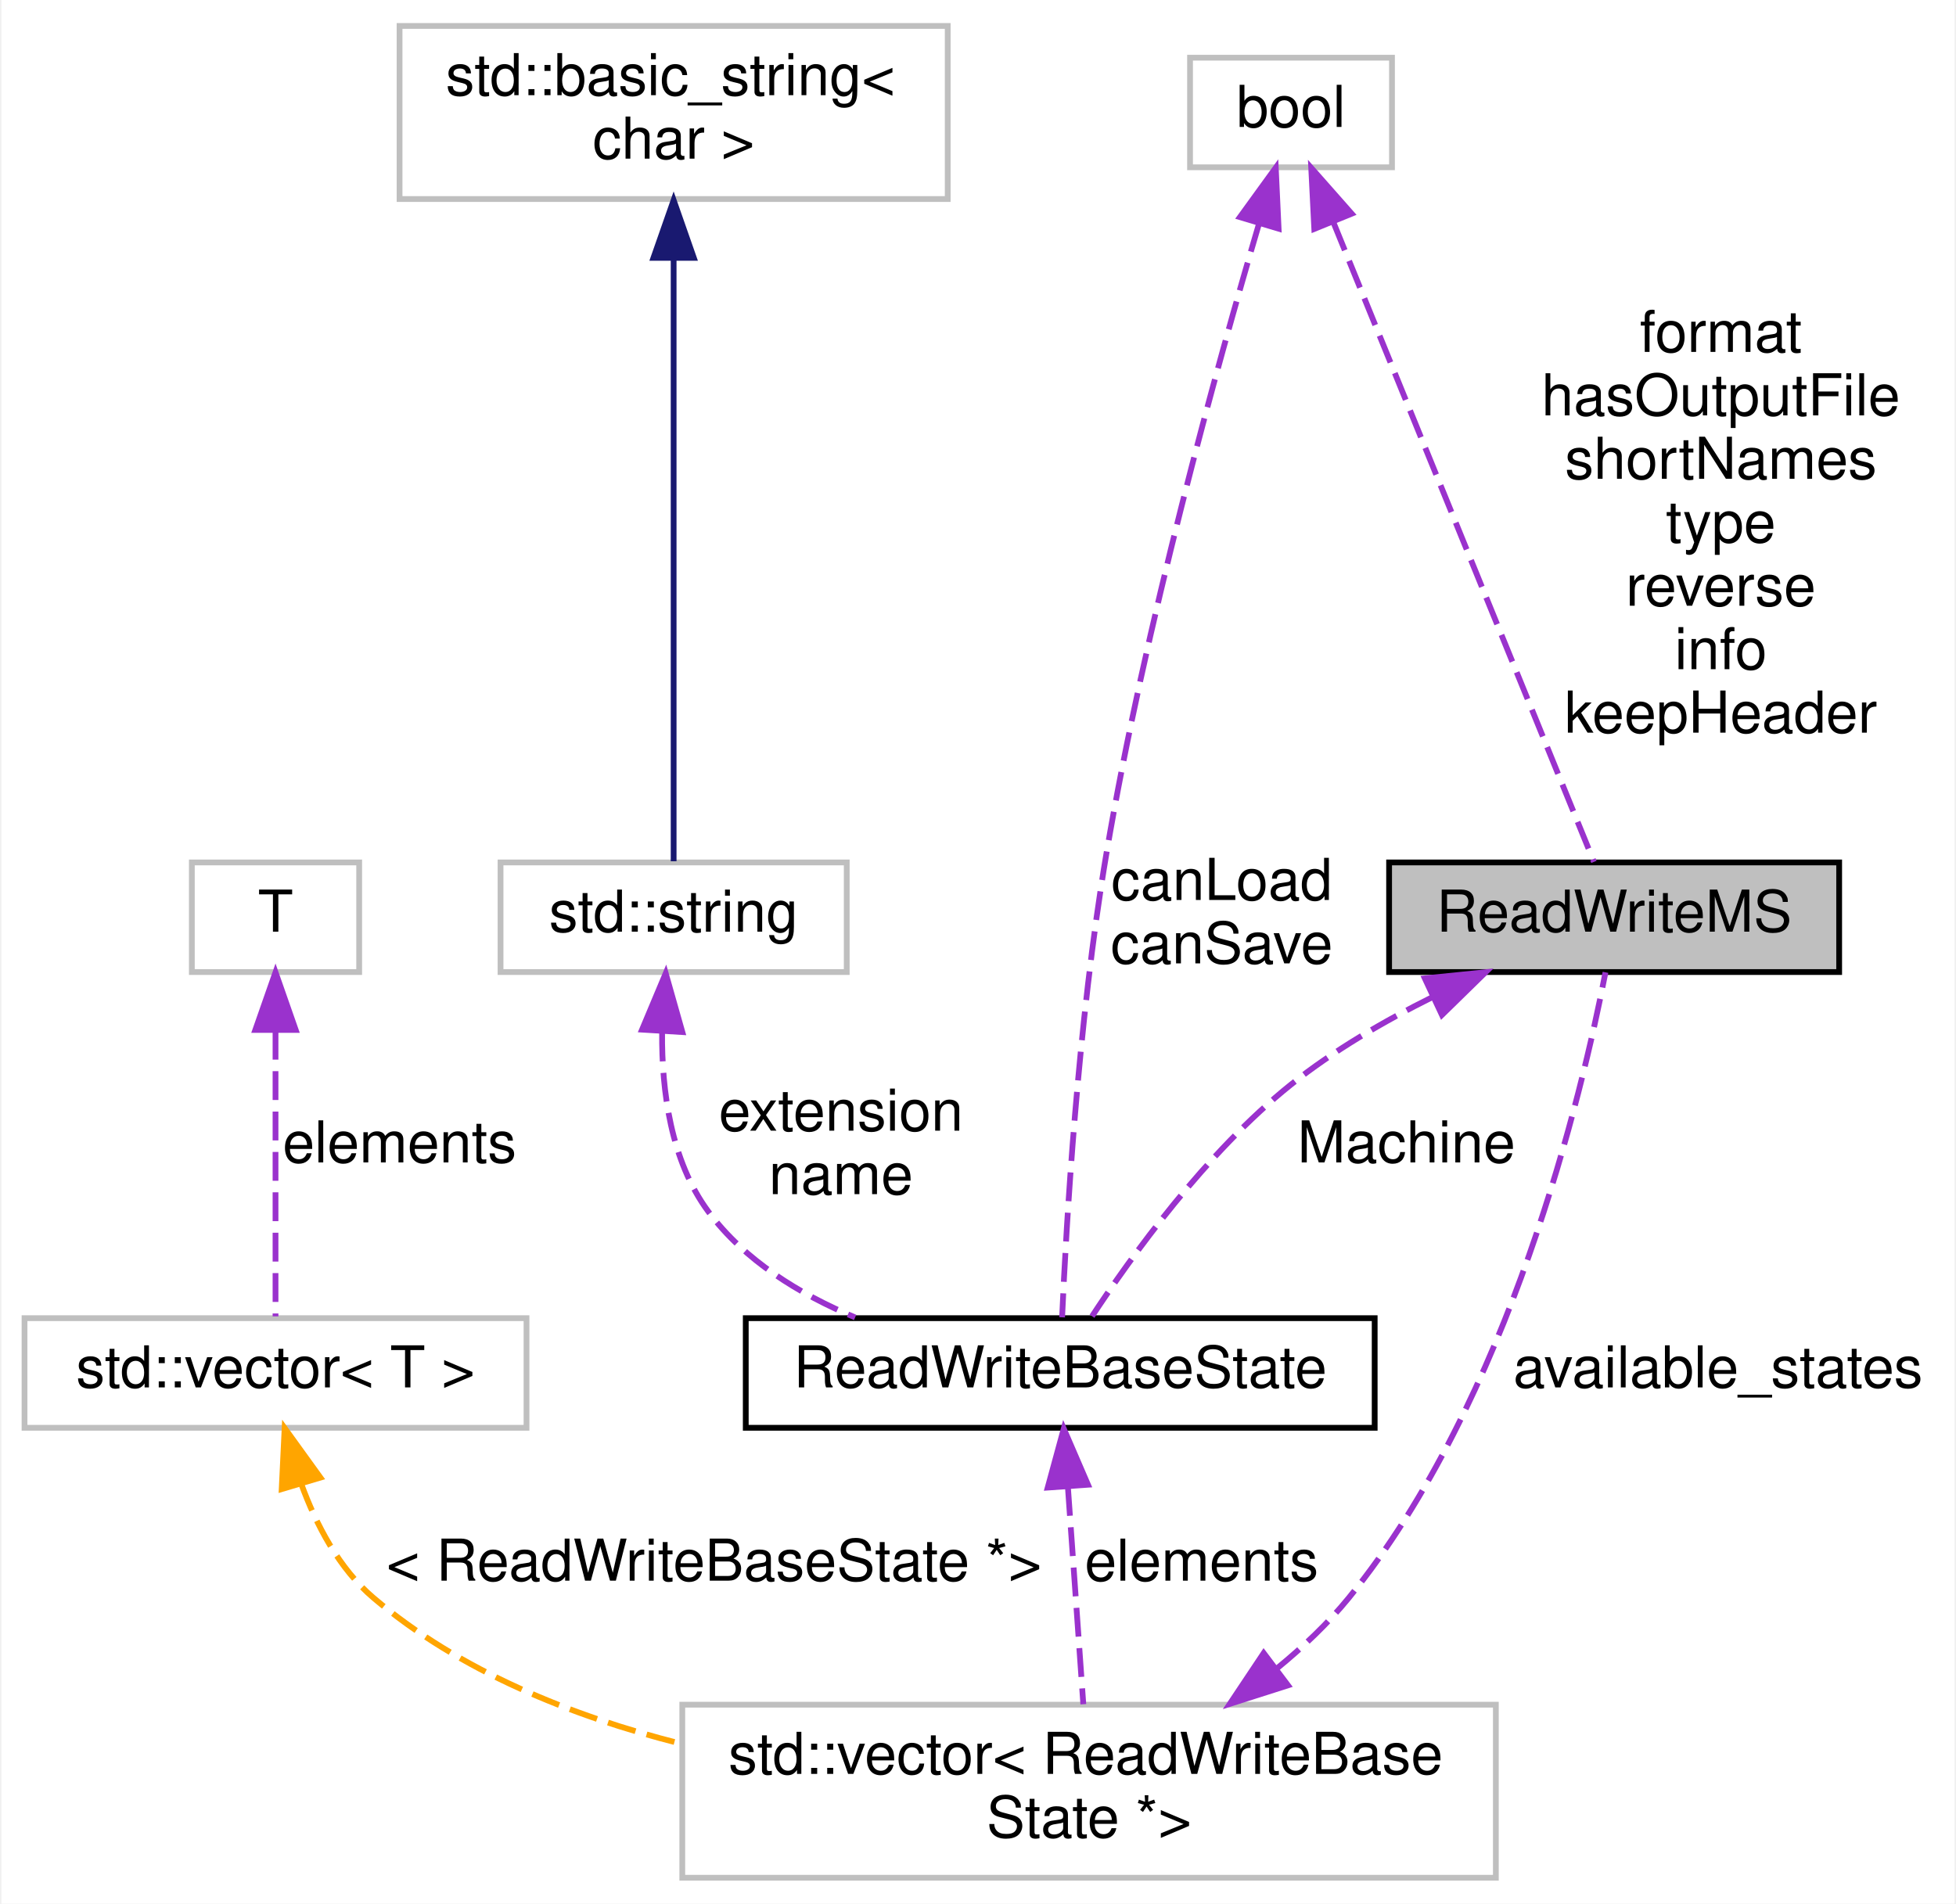
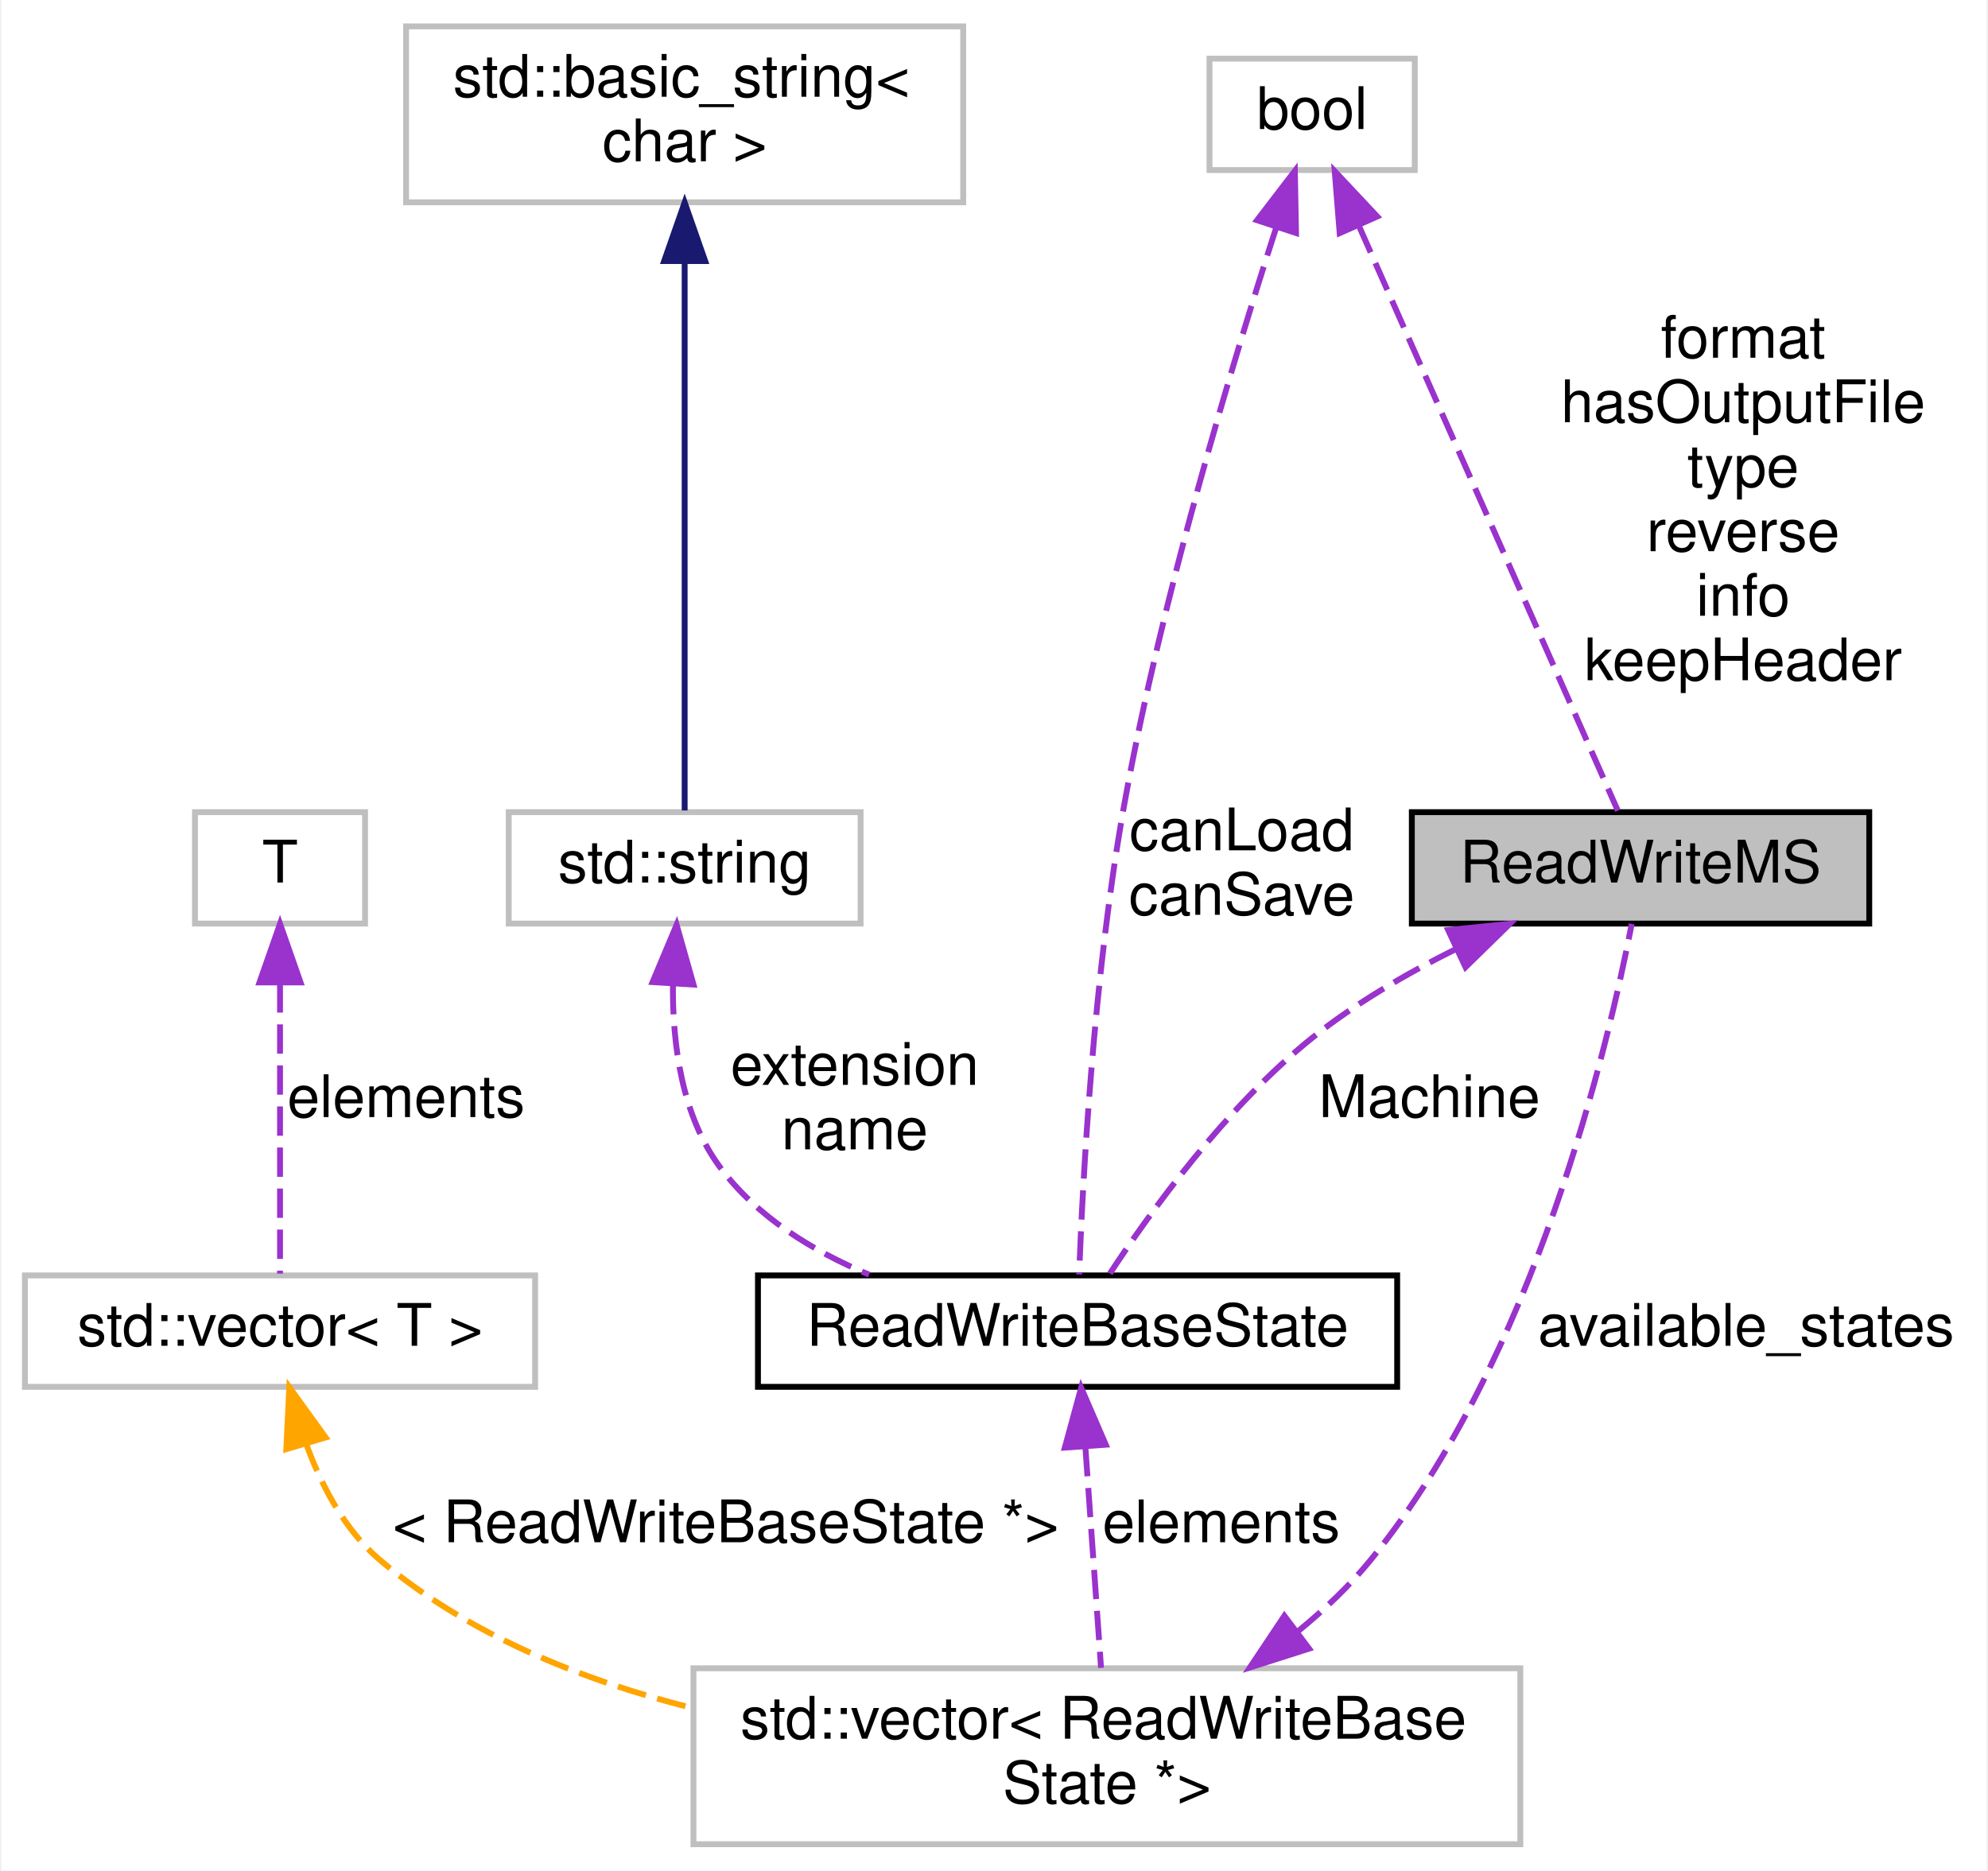
- <svg xmlns="http://www.w3.org/2000/svg" xmlns:xlink="http://www.w3.org/1999/xlink" width="339pt" height="330pt" viewBox="0.00 0.00 338.50 330.00">
-   <g id="graph0" class="graph" transform="scale(1 1) rotate(0) translate(4 326)">
-     <polygon fill="white" stroke="none" points="-4,4 -4,-326 334.5,-326 334.5,4 -4,4" />
+ <svg xmlns="http://www.w3.org/2000/svg" xmlns:xlink="http://www.w3.org/1999/xlink" width="339pt" height="319pt" viewBox="0.00 0.00 338.50 319.00">
+   <g id="graph0" class="graph" transform="scale(1 1) rotate(0) translate(4 315)">
+     <polygon fill="white" stroke="none" points="-4,4 -4,-315 334.5,-315 334.5,4 -4,4" />
    <g id="node1" class="node">
      <polygon fill="#bfbfbf" stroke="black" points="236.5,-157.5 236.5,-176.5 314.5,-176.5 314.5,-157.5 236.5,-157.5" />
      <text text-anchor="middle" x="275.5" y="-164.5" font-family="Helvetica,sans-Serif" font-size="10.00">ReadWriteMS</text>
    </g>
    <g id="node3" class="node">
      <g id="a_node3">
        <a xlink:href="class_read_write_base_state.html" target="_top" xlink:title="Abstract class that represent a format. Formats must inherit from this class and will be handled by R...">
          <polygon fill="white" stroke="black" points="125,-78.5 125,-97.5 234,-97.5 234,-78.5 125,-78.5" />
          <text text-anchor="middle" x="179.5" y="-85.5" font-family="Helvetica,sans-Serif" font-size="10.00">ReadWriteBaseState</text>
        </a>
      </g>
    </g>
    <g id="edge6" class="edge">
      <path fill="none" stroke="#9a32cd" stroke-dasharray="5,2" d="M244.003,-153.151C235.607,-148.972 226.838,-143.872 219.5,-138 204.753,-126.198 191.766,-108.136 184.83,-97.553" />
      <polygon fill="#9a32cd" stroke="#9a32cd" points="242.688,-156.4 253.229,-157.47 245.656,-150.06 242.688,-156.4" />
      <text text-anchor="middle" x="239.5" y="-124.5" font-family="Helvetica,sans-Serif" font-size="10.00"> Machine</text>
    </g>
    <g id="node2" class="node">
      <polygon fill="white" stroke="#bfbfbf" points="114,-0.5 114,-30.5 255,-30.5 255,-0.5 114,-0.5" />
      <text text-anchor="start" x="122" y="-18.5" font-family="Helvetica,sans-Serif" font-size="10.00">std::vector&lt; ReadWriteBase</text>
      <text text-anchor="middle" x="184.5" y="-7.5" font-family="Helvetica,sans-Serif" font-size="10.00">State *&gt;</text>
    </g>
    <g id="edge1" class="edge">
      <path fill="none" stroke="#9a32cd" stroke-dasharray="5,2" d="M217.111,-36.831C221.621,-40.523 225.925,-44.61 229.5,-49 257.476,-83.358 270.008,-136.796 273.999,-157.45" />
      <polygon fill="#9a32cd" stroke="#9a32cd" points="218.976,-33.854 208.883,-30.633 214.764,-39.446 218.976,-33.854" />
      <text text-anchor="middle" x="293.5" y="-85.5" font-family="Helvetica,sans-Serif" font-size="10.00"> available_states</text>
    </g>
    <g id="edge2" class="edge">
      <path fill="none" stroke="#9a32cd" stroke-dasharray="5,2" d="M180.831,-68.236C181.67,-56.408 182.735,-41.383 183.502,-30.576" />
      <polygon fill="#9a32cd" stroke="#9a32cd" points="177.329,-68.133 180.113,-78.355 184.312,-68.628 177.329,-68.133" />
      <text text-anchor="middle" x="204" y="-52" font-family="Helvetica,sans-Serif" font-size="10.00"> elements</text>
    </g>
    <g id="node4" class="node">
      <g id="a_node4">
        <a xlink:title="STL class. ">
          <polygon fill="white" stroke="#bfbfbf" points="82.5,-157.5 82.5,-176.5 142.5,-176.5 142.5,-157.5 82.5,-157.5" />
          <text text-anchor="middle" x="112.5" y="-164.5" font-family="Helvetica,sans-Serif" font-size="10.00">std::string</text>
        </a>
      </g>
    </g>
    <g id="edge3" class="edge">
      <path fill="none" stroke="#9a32cd" stroke-dasharray="5,2" d="M110.501,-147.016C110.42,-136.908 112.004,-124.785 118.5,-116 124.766,-107.526 134.286,-101.665 143.953,-97.63" />
      <polygon fill="#9a32cd" stroke="#9a32cd" points="107.025,-147.519 111.126,-157.288 114.012,-147.094 107.025,-147.519" />
      <text text-anchor="middle" x="141.5" y="-130" font-family="Helvetica,sans-Serif" font-size="10.00"> extension</text>
      <text text-anchor="middle" x="141.5" y="-119" font-family="Helvetica,sans-Serif" font-size="10.00">name</text>
    </g>
    <g id="node5" class="node">
      <g id="a_node5">
        <a xlink:title="STL class. ">
-           <polygon fill="white" stroke="#bfbfbf" points="65,-291.5 65,-321.5 160,-321.5 160,-291.5 65,-291.5" />
-           <text text-anchor="start" x="73" y="-309.5" font-family="Helvetica,sans-Serif" font-size="10.00">std::basic_string&lt;</text>
-           <text text-anchor="middle" x="112.5" y="-298.5" font-family="Helvetica,sans-Serif" font-size="10.00"> char &gt;</text>
+           <polygon fill="white" stroke="#bfbfbf" points="65,-280.5 65,-310.5 160,-310.5 160,-280.5 65,-280.5" />
+           <text text-anchor="start" x="73" y="-298.5" font-family="Helvetica,sans-Serif" font-size="10.00">std::basic_string&lt;</text>
+           <text text-anchor="middle" x="112.5" y="-287.5" font-family="Helvetica,sans-Serif" font-size="10.00"> char &gt;</text>
        </a>
      </g>
    </g>
    <g id="edge4" class="edge">
-       <path fill="none" stroke="midnightblue" d="M112.5,-281.245C112.5,-250.034 112.5,-197.373 112.5,-176.701" />
-       <polygon fill="midnightblue" stroke="midnightblue" points="109,-281.303 112.5,-291.303 116,-281.303 109,-281.303" />
+       <path fill="none" stroke="midnightblue" d="M112.5,-270.135C112.5,-241.615 112.5,-195.86 112.5,-176.789" />
+       <polygon fill="midnightblue" stroke="midnightblue" points="109,-270.479 112.5,-280.479 116,-270.479 109,-270.479" />
    </g>
    <g id="node6" class="node">
-       <polygon fill="white" stroke="#bfbfbf" points="202,-297 202,-316 237,-316 237,-297 202,-297" />
-       <text text-anchor="middle" x="219.5" y="-304" font-family="Helvetica,sans-Serif" font-size="10.00">bool</text>
+       <polygon fill="white" stroke="#bfbfbf" points="202,-286 202,-305 237,-305 237,-286 202,-286" />
+       <text text-anchor="middle" x="219.5" y="-293" font-family="Helvetica,sans-Serif" font-size="10.00">bool</text>
    </g>
    <g id="edge9" class="edge">
-       <path fill="none" stroke="#9a32cd" stroke-dasharray="5,2" d="M226.929,-287.258C239.153,-257.245 263.043,-198.587 271.998,-176.598" />
-       <polygon fill="#9a32cd" stroke="#9a32cd" points="223.534,-286.317 223.003,-296.899 230.016,-288.958 223.534,-286.317" />
-       <text text-anchor="middle" x="294" y="-265" font-family="Helvetica,sans-Serif" font-size="10.00"> format</text>
-       <text text-anchor="middle" x="294" y="-254" font-family="Helvetica,sans-Serif" font-size="10.00">hasOutputFile</text>
-       <text text-anchor="middle" x="294" y="-243" font-family="Helvetica,sans-Serif" font-size="10.00">shortNames</text>
-       <text text-anchor="middle" x="294" y="-232" font-family="Helvetica,sans-Serif" font-size="10.00">type</text>
-       <text text-anchor="middle" x="294" y="-221" font-family="Helvetica,sans-Serif" font-size="10.00">reverse</text>
-       <text text-anchor="middle" x="294" y="-210" font-family="Helvetica,sans-Serif" font-size="10.00">info</text>
-       <text text-anchor="middle" x="294" y="-199" font-family="Helvetica,sans-Serif" font-size="10.00">keepHeader</text>
+       <path fill="none" stroke="#9a32cd" stroke-dasharray="5,2" d="M227.451,-276.54C239.649,-248.984 262.525,-197.309 271.624,-176.756" />
+       <polygon fill="#9a32cd" stroke="#9a32cd" points="224.197,-275.244 223.349,-285.805 230.598,-278.078 224.197,-275.244" />
+       <text text-anchor="middle" x="293" y="-254" font-family="Helvetica,sans-Serif" font-size="10.00"> format</text>
+       <text text-anchor="middle" x="293" y="-243" font-family="Helvetica,sans-Serif" font-size="10.00">hasOutputFile</text>
+       <text text-anchor="middle" x="293" y="-232" font-family="Helvetica,sans-Serif" font-size="10.00">type</text>
+       <text text-anchor="middle" x="293" y="-221" font-family="Helvetica,sans-Serif" font-size="10.00">reverse</text>
+       <text text-anchor="middle" x="293" y="-210" font-family="Helvetica,sans-Serif" font-size="10.00">info</text>
+       <text text-anchor="middle" x="293" y="-199" font-family="Helvetica,sans-Serif" font-size="10.00">keepHeader</text>
    </g>
    <g id="edge5" class="edge">
-       <path fill="none" stroke="#9a32cd" stroke-dasharray="5,2" d="M213.941,-287.183C206.699,-262.588 194.176,-217.416 187.5,-178 182.552,-148.785 180.534,-113.622 179.828,-97.649" />
-       <polygon fill="#9a32cd" stroke="#9a32cd" points="210.64,-288.362 216.857,-296.941 217.347,-286.358 210.64,-288.362" />
+       <path fill="none" stroke="#9a32cd" stroke-dasharray="5,2" d="M213.372,-276.178C206.017,-253.426 193.881,-213.298 187.5,-178 182.228,-148.842 180.37,-113.651 179.766,-97.66" />
+       <polygon fill="#9a32cd" stroke="#9a32cd" points="210.104,-277.447 216.552,-285.854 216.754,-275.261 210.104,-277.447" />
      <text text-anchor="middle" x="207.5" y="-170" font-family="Helvetica,sans-Serif" font-size="10.00"> canLoad</text>
      <text text-anchor="middle" x="207.5" y="-159" font-family="Helvetica,sans-Serif" font-size="10.00">canSave</text>
    </g>
    <g id="node7" class="node">
      <g id="a_node7">
        <a xlink:title="STL class. ">
          <polygon fill="white" stroke="#bfbfbf" points="0,-78.5 0,-97.5 87,-97.5 87,-78.5 0,-78.5" />
          <text text-anchor="middle" x="43.5" y="-85.5" font-family="Helvetica,sans-Serif" font-size="10.00">std::vector&lt; T &gt;</text>
        </a>
      </g>
    </g>
    <g id="edge7" class="edge">
      <path fill="none" stroke="orange" stroke-dasharray="5,2" d="M47.946,-68.809C50.529,-61.718 54.5,-54.087 60.5,-49 75.438,-36.335 94.759,-28.537 113.683,-23.756" />
      <polygon fill="orange" stroke="orange" points="44.573,-67.872 45.081,-78.455 51.283,-69.865 44.573,-67.872" />
      <text text-anchor="middle" x="119.5" y="-52" font-family="Helvetica,sans-Serif" font-size="10.00"> &lt; ReadWriteBaseState *&gt;</text>
    </g>
    <g id="node8" class="node">
      <polygon fill="white" stroke="#bfbfbf" points="29,-157.5 29,-176.5 58,-176.5 58,-157.5 29,-157.5" />
      <text text-anchor="middle" x="43.5" y="-164.5" font-family="Helvetica,sans-Serif" font-size="10.00">T</text>
    </g>
    <g id="edge8" class="edge">
      <path fill="none" stroke="#9a32cd" stroke-dasharray="5,2" d="M43.5,-147.315C43.5,-131.592 43.5,-109.808 43.5,-97.809" />
      <polygon fill="#9a32cd" stroke="#9a32cd" points="40,-147.465 43.5,-157.465 47,-147.465 40,-147.465" />
      <text text-anchor="middle" x="65" y="-124.5" font-family="Helvetica,sans-Serif" font-size="10.00"> elements</text>
    </g>
  </g>
</svg>
